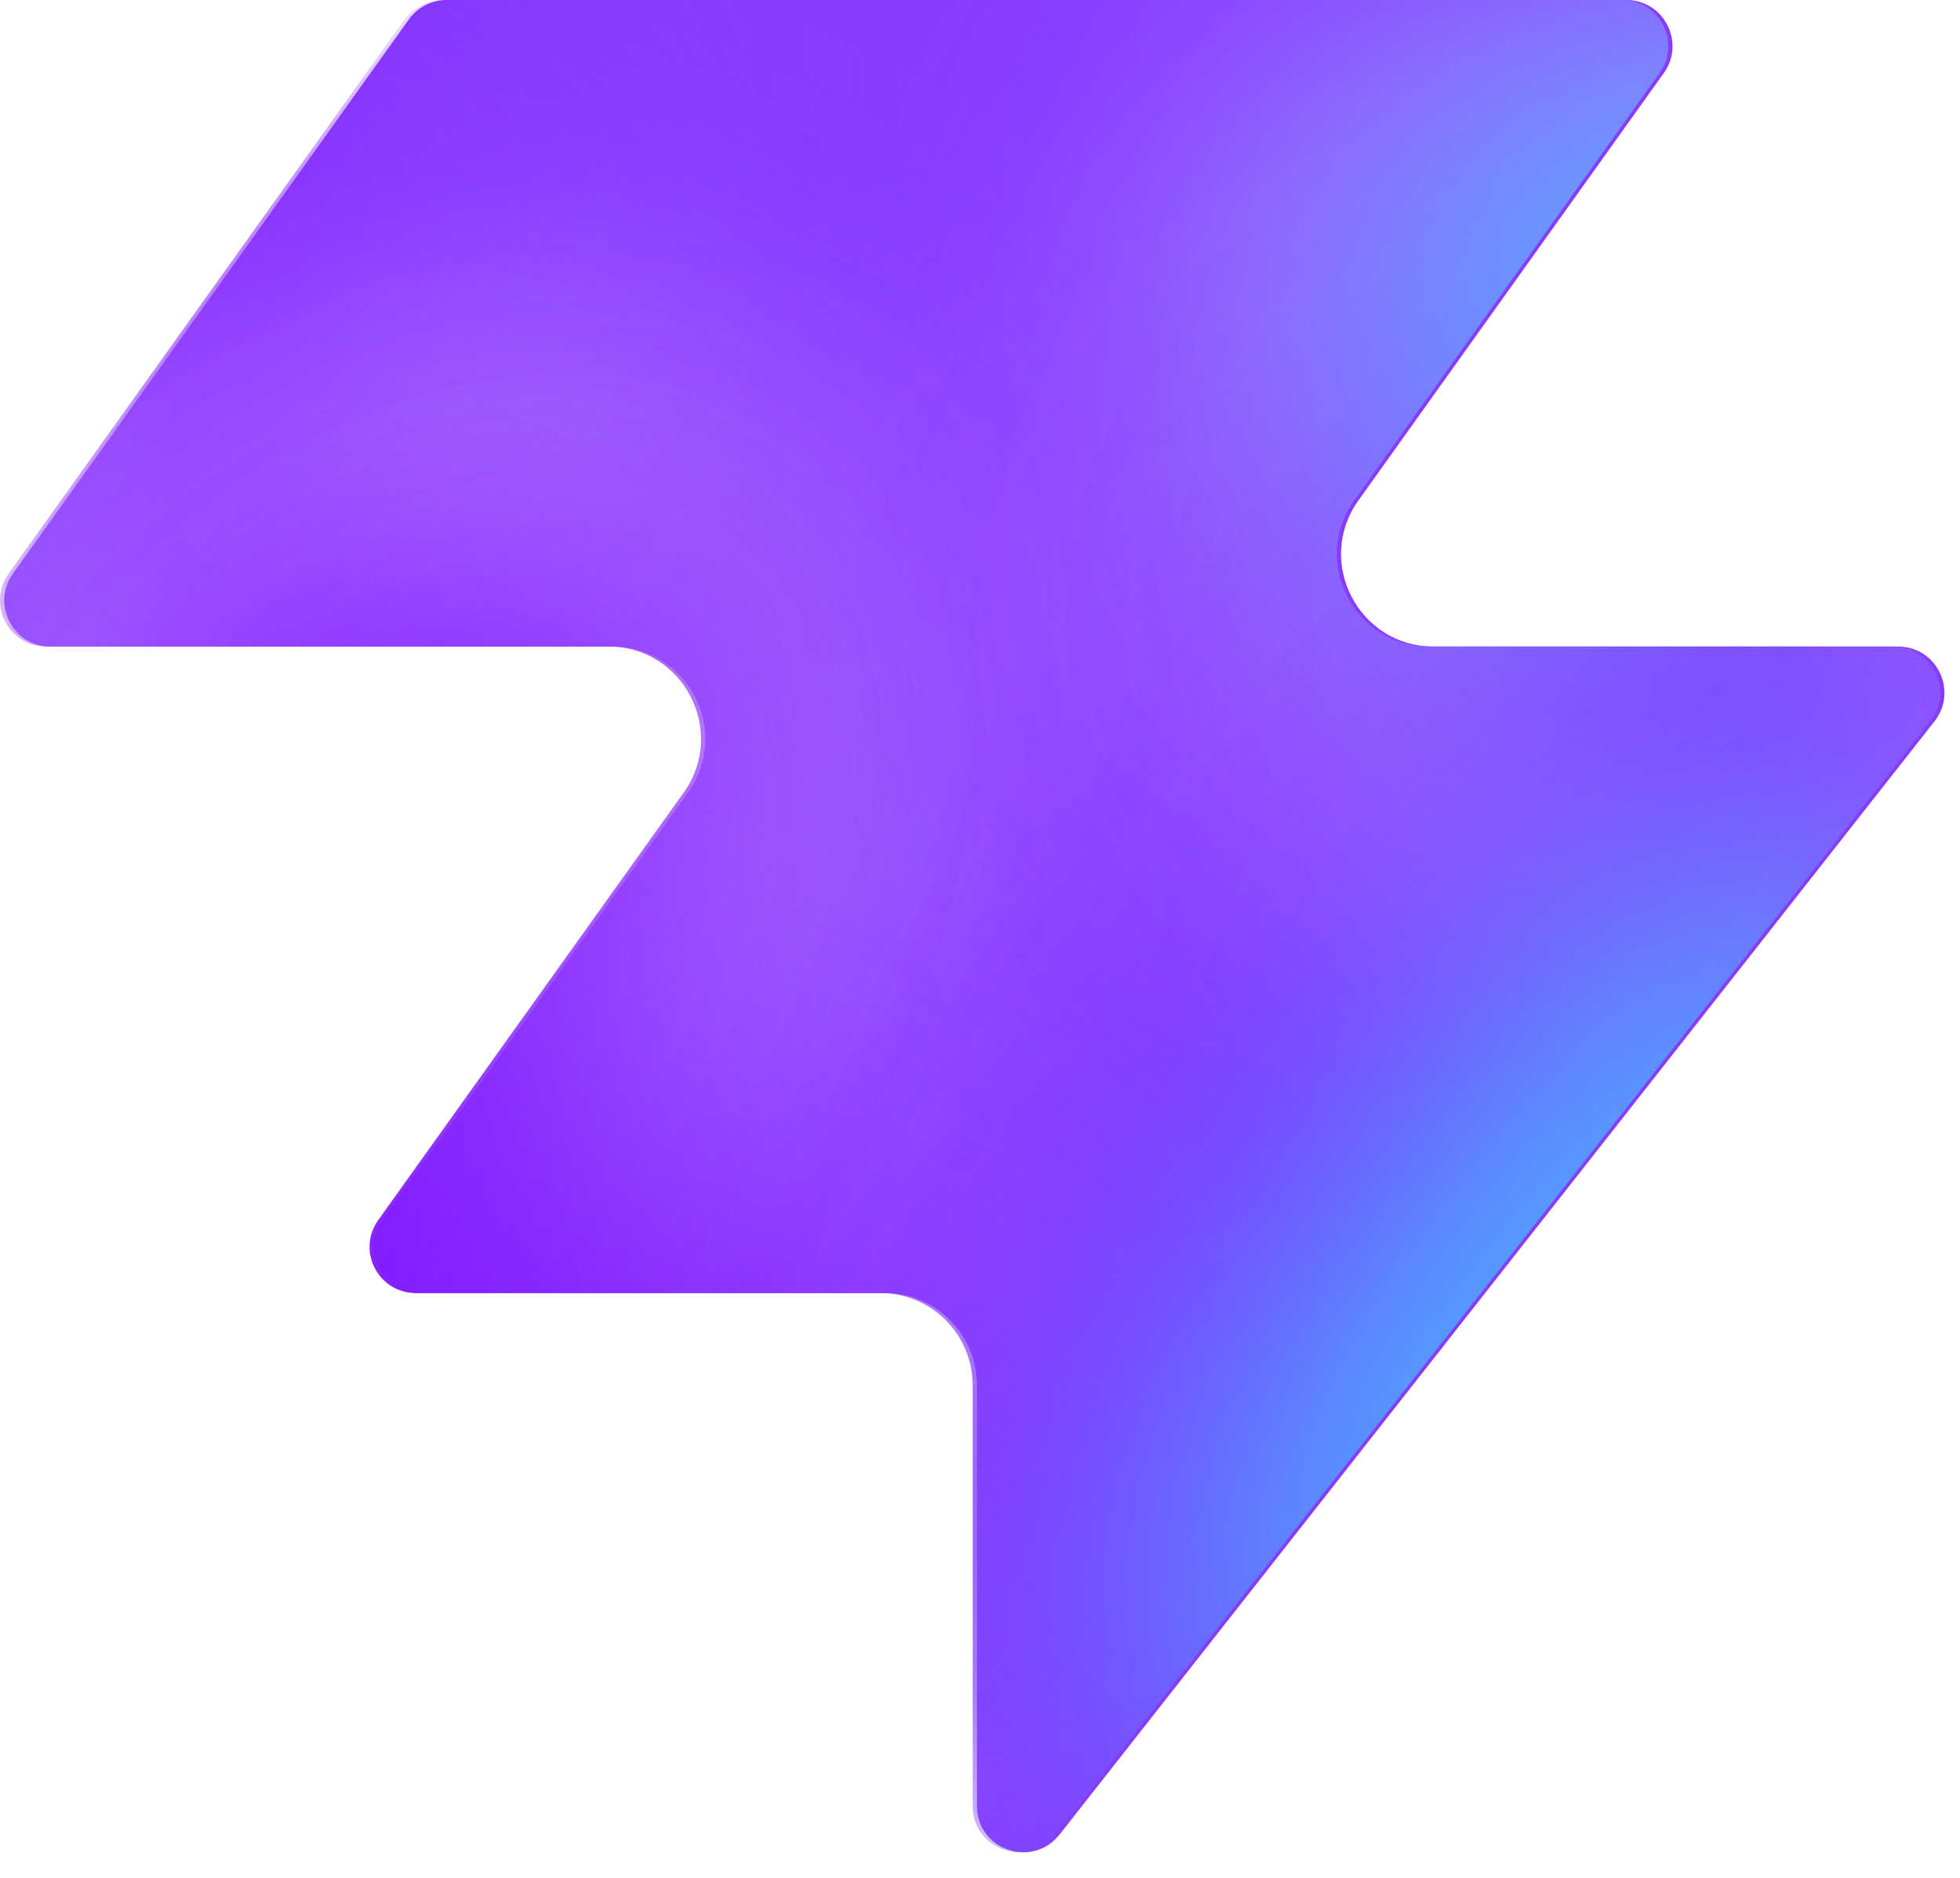
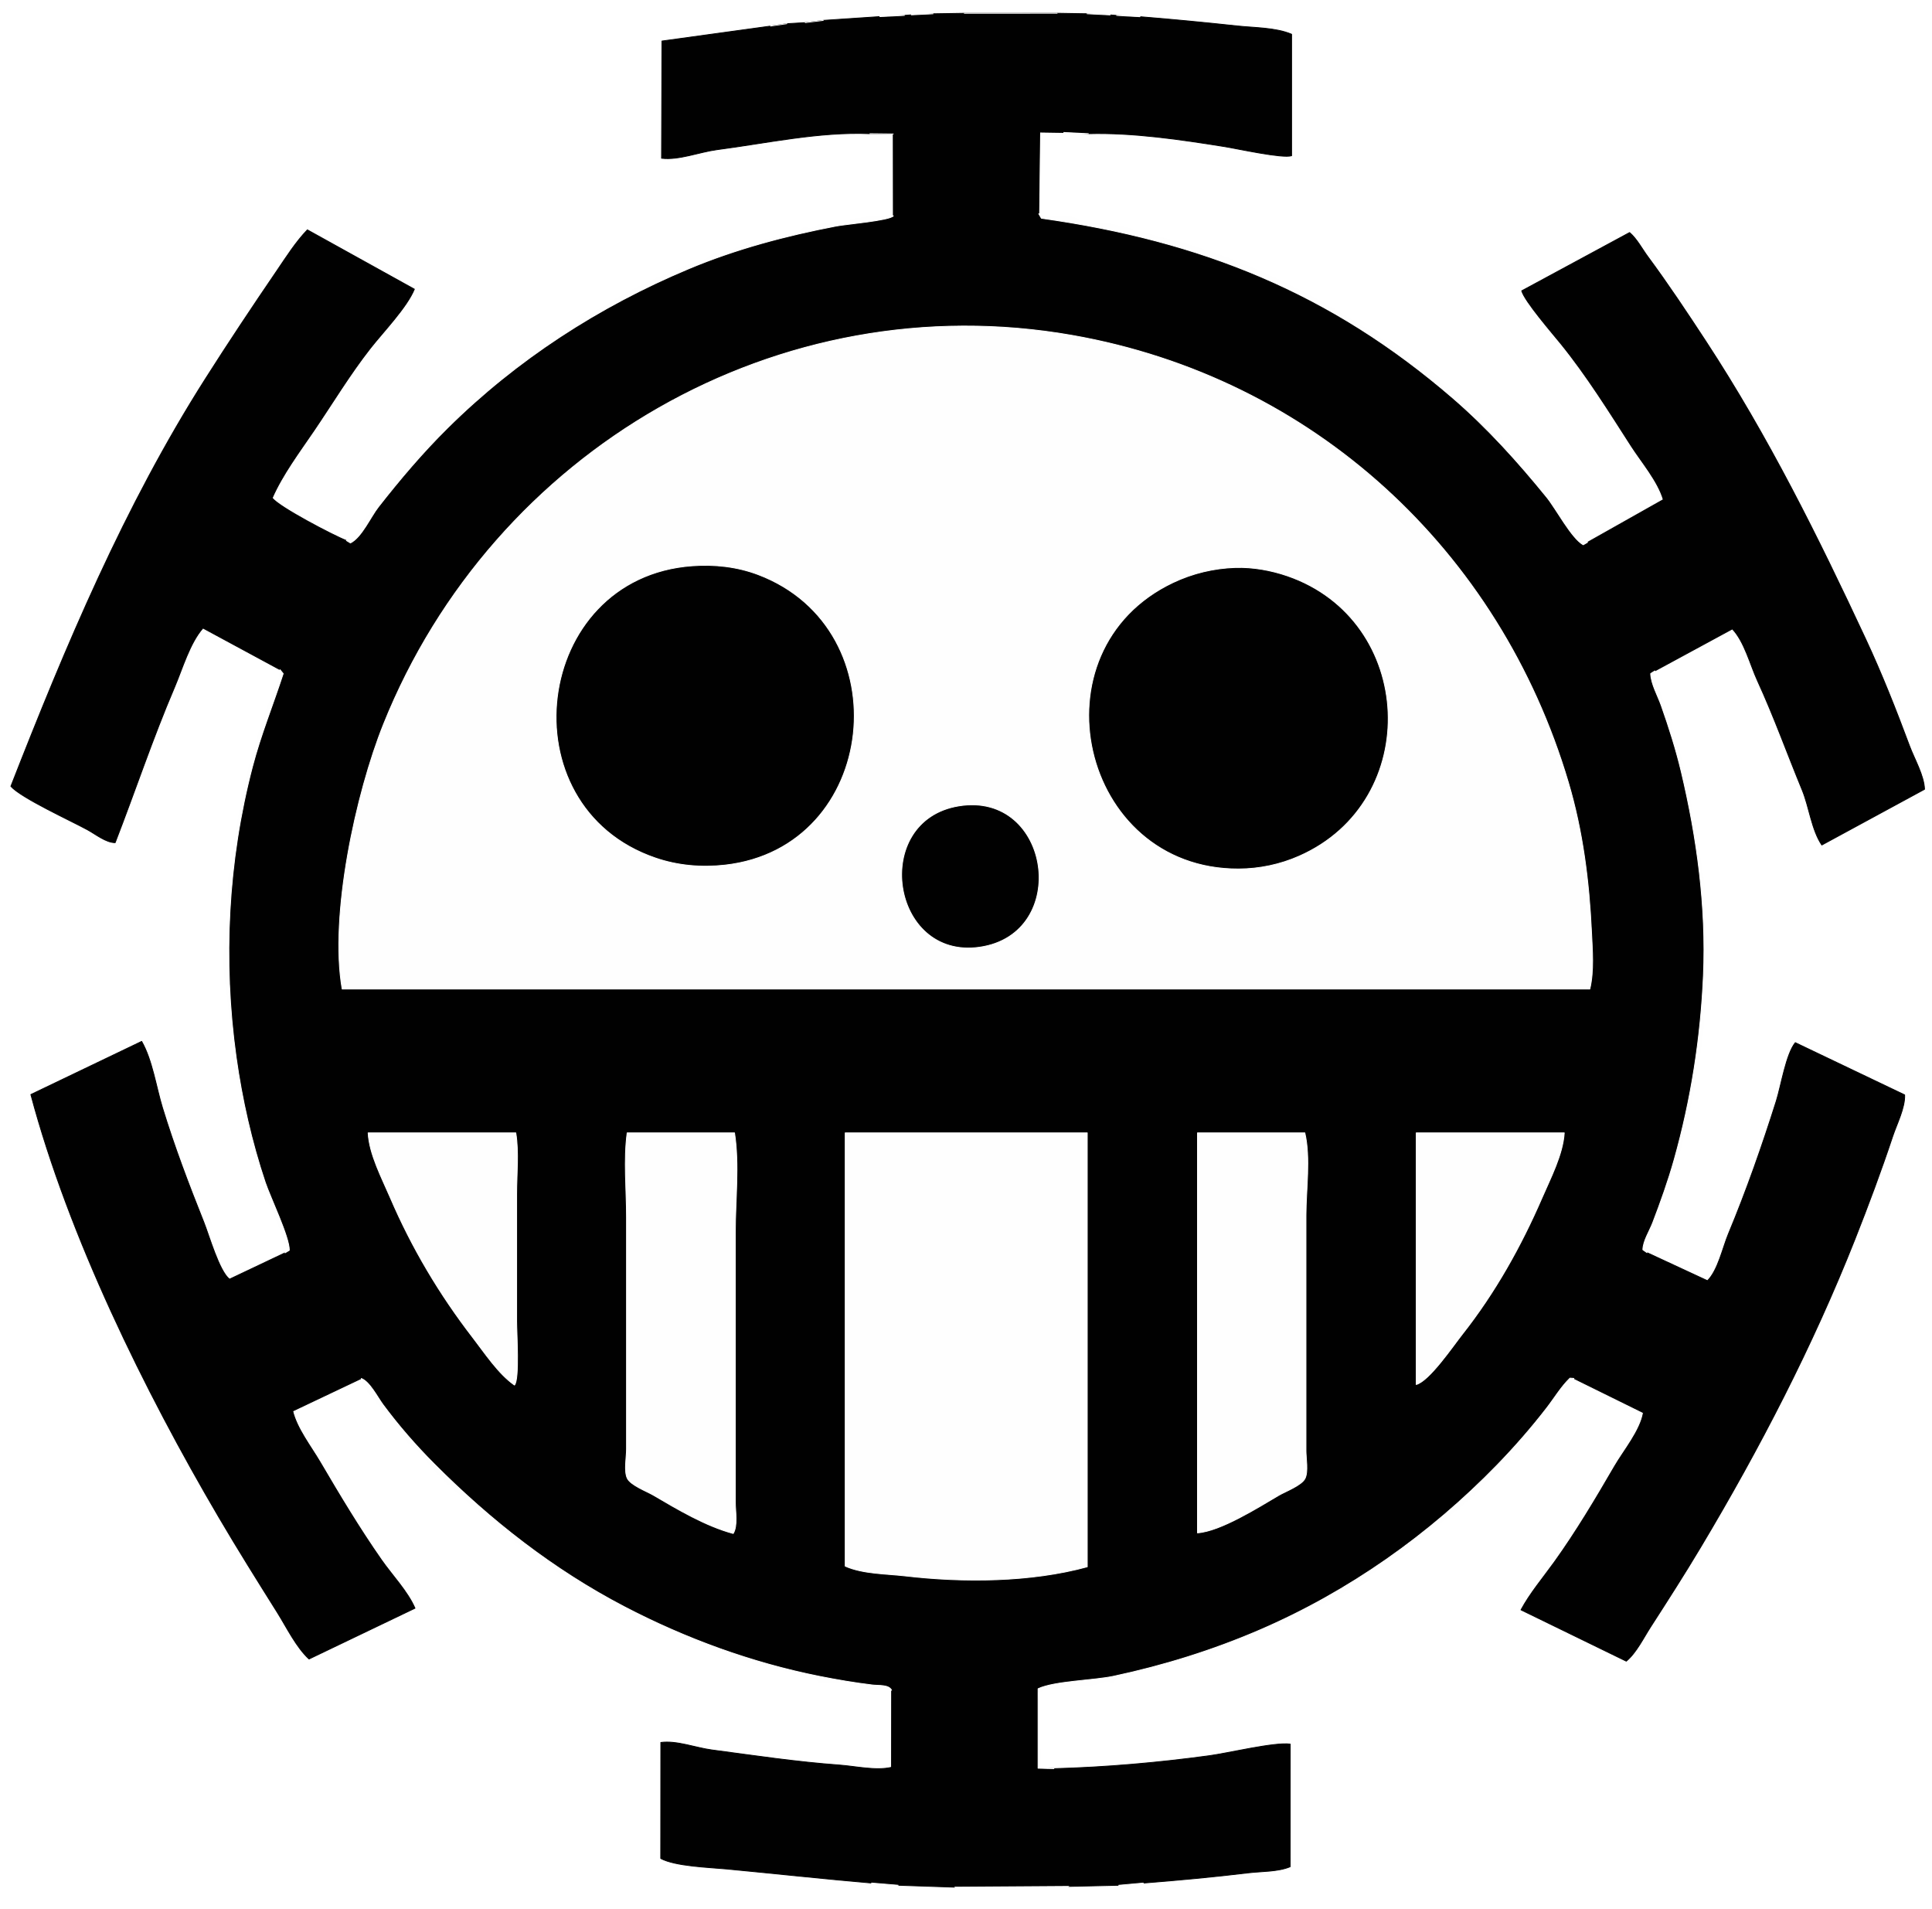
- <svg xmlns="http://www.w3.org/2000/svg" width="48" height="46" fill="none" viewBox="0 0 48 46">
-   <path fill="#863bff" d="M25.946 44.938c-.664.845-2.021.375-2.021-.698V33.937a2.26 2.26 0 0 0-2.262-2.262H10.287c-.92 0-1.456-1.04-.92-1.788l7.48-10.471c1.07-1.497 0-3.578-1.842-3.578H1.237c-.92 0-1.456-1.04-.92-1.788L10.013.474c.214-.297.556-.474.92-.474h28.894c.92 0 1.456 1.04.92 1.788l-7.48 10.471c-1.07 1.498 0 3.579 1.842 3.579h11.377c.943 0 1.473 1.088.89 1.83L25.947 44.94z" style="fill:#863bff;fill:color(display-p3 .525 .23 1);fill-opacity:1" />
-   <mask id="a" width="48" height="46" x="0" y="0" maskUnits="userSpaceOnUse" style="mask-type:alpha">
-     <path fill="#000" d="M25.842 44.938c-.664.844-2.021.375-2.021-.698V33.937a2.26 2.26 0 0 0-2.262-2.262H10.183c-.92 0-1.456-1.04-.92-1.788l7.48-10.471c1.07-1.498 0-3.579-1.842-3.579H1.133c-.92 0-1.456-1.04-.92-1.787L9.91.473c.214-.297.556-.474.92-.474h28.894c.92 0 1.456 1.04.92 1.788l-7.48 10.471c-1.07 1.498 0 3.578 1.842 3.578h11.377c.943 0 1.473 1.088.89 1.832L25.843 44.94z" style="fill:#000;fill-opacity:1" />
-   </mask>
-   <g mask="url(#a)">
-     <g filter="url(#b)">
-       <ellipse cx="5.508" cy="14.704" fill="#ede6ff" rx="5.508" ry="14.704" style="fill:#ede6ff;fill:color(display-p3 .927 .903 1);fill-opacity:1" transform="matrix(.00324 1 1 -.00324 -4.47 31.516)" />
-     </g>
-     <g filter="url(#c)">
-       <ellipse cx="10.399" cy="29.851" fill="#ede6ff" rx="10.399" ry="29.851" style="fill:#ede6ff;fill:color(display-p3 .927 .903 1);fill-opacity:1" transform="matrix(.00324 1 1 -.00324 -39.328 7.883)" />
-     </g>
-     <g filter="url(#d)">
-       <ellipse cx="5.508" cy="30.487" fill="#7e14ff" rx="5.508" ry="30.487" style="fill:#7e14ff;fill:color(display-p3 .492 .077 1);fill-opacity:1" transform="rotate(89.814 -25.913 -14.639)scale(1 -1)" />
-     </g>
-     <g filter="url(#e)">
-       <ellipse cx="5.508" cy="30.599" fill="#7e14ff" rx="5.508" ry="30.599" style="fill:#7e14ff;fill:color(display-p3 .492 .077 1);fill-opacity:1" transform="rotate(89.814 -32.644 -3.334)scale(1 -1)" />
-     </g>
-     <g filter="url(#f)">
-       <ellipse cx="5.508" cy="30.599" fill="#7e14ff" rx="5.508" ry="30.599" style="fill:#7e14ff;fill:color(display-p3 .492 .077 1);fill-opacity:1" transform="matrix(.00324 1 1 -.00324 -34.34 30.47)" />
-     </g>
-     <g filter="url(#g)">
-       <ellipse cx="14.072" cy="22.078" fill="#ede6ff" rx="14.072" ry="22.078" style="fill:#ede6ff;fill:color(display-p3 .927 .903 1);fill-opacity:1" transform="rotate(93.35 24.506 48.493)scale(-1 1)" />
-     </g>
-     <g filter="url(#h)">
-       <ellipse cx="3.47" cy="21.501" fill="#7e14ff" rx="3.47" ry="21.501" style="fill:#7e14ff;fill:color(display-p3 .492 .077 1);fill-opacity:1" transform="rotate(89.009 28.708 47.59)scale(-1 1)" />
-     </g>
-     <g filter="url(#i)">
-       <ellipse cx="3.47" cy="21.501" fill="#7e14ff" rx="3.47" ry="21.501" style="fill:#7e14ff;fill:color(display-p3 .492 .077 1);fill-opacity:1" transform="rotate(89.009 28.708 47.59)scale(-1 1)" />
-     </g>
-     <g filter="url(#j)">
-       <ellipse cx=".387" cy="8.972" fill="#7e14ff" rx="4.407" ry="29.108" style="fill:#7e14ff;fill:color(display-p3 .492 .077 1);fill-opacity:1" transform="rotate(39.51 .387 8.972)" />
-     </g>
-     <g filter="url(#k)">
-       <ellipse cx="47.523" cy="-6.092" fill="#7e14ff" rx="4.407" ry="29.108" style="fill:#7e14ff;fill:color(display-p3 .492 .077 1);fill-opacity:1" transform="rotate(37.892 47.523 -6.092)" />
-     </g>
-     <g filter="url(#l)">
-       <ellipse cx="41.412" cy="6.333" fill="#47bfff" rx="5.971" ry="9.665" style="fill:#47bfff;fill:color(display-p3 .28 .748 1);fill-opacity:1" transform="rotate(37.892 41.412 6.333)" />
-     </g>
-     <g filter="url(#m)">
-       <ellipse cx="-1.879" cy="38.332" fill="#7e14ff" rx="4.407" ry="29.108" style="fill:#7e14ff;fill:color(display-p3 .492 .077 1);fill-opacity:1" transform="rotate(37.892 -1.88 38.332)" />
-     </g>
-     <g filter="url(#n)">
-       <ellipse cx="-1.879" cy="38.332" fill="#7e14ff" rx="4.407" ry="29.108" style="fill:#7e14ff;fill:color(display-p3 .492 .077 1);fill-opacity:1" transform="rotate(37.892 -1.88 38.332)" />
-     </g>
-     <g filter="url(#o)">
-       <ellipse cx="35.651" cy="29.907" fill="#7e14ff" rx="4.407" ry="29.108" style="fill:#7e14ff;fill:color(display-p3 .492 .077 1);fill-opacity:1" transform="rotate(37.892 35.651 29.907)" />
-     </g>
-     <g filter="url(#p)">
-       <ellipse cx="38.418" cy="32.4" fill="#47bfff" rx="5.971" ry="15.297" style="fill:#47bfff;fill:color(display-p3 .28 .748 1);fill-opacity:1" transform="rotate(37.892 38.418 32.4)" />
-     </g>
-   </g>
-   <defs>
-     <filter id="b" width="60.045" height="41.654" x="-19.77" y="16.149" color-interpolation-filters="sRGB" filterUnits="userSpaceOnUse">
-       <feFlood flood-opacity="0" result="BackgroundImageFix" />
-       <feBlend in="SourceGraphic" in2="BackgroundImageFix" result="shape" />
-       <feGaussianBlur result="effect1_foregroundBlur_2002_17158" stdDeviation="7.659" />
-     </filter>
-     <filter id="c" width="90.34" height="51.437" x="-54.613" y="-7.533" color-interpolation-filters="sRGB" filterUnits="userSpaceOnUse">
-       <feFlood flood-opacity="0" result="BackgroundImageFix" />
-       <feBlend in="SourceGraphic" in2="BackgroundImageFix" result="shape" />
-       <feGaussianBlur result="effect1_foregroundBlur_2002_17158" stdDeviation="7.659" />
-     </filter>
-     <filter id="d" width="79.355" height="29.4" x="-49.64" y="2.03" color-interpolation-filters="sRGB" filterUnits="userSpaceOnUse">
-       <feFlood flood-opacity="0" result="BackgroundImageFix" />
-       <feBlend in="SourceGraphic" in2="BackgroundImageFix" result="shape" />
-       <feGaussianBlur result="effect1_foregroundBlur_2002_17158" stdDeviation="4.596" />
-     </filter>
-     <filter id="e" width="79.579" height="29.4" x="-45.045" y="20.029" color-interpolation-filters="sRGB" filterUnits="userSpaceOnUse">
-       <feFlood flood-opacity="0" result="BackgroundImageFix" />
-       <feBlend in="SourceGraphic" in2="BackgroundImageFix" result="shape" />
-       <feGaussianBlur result="effect1_foregroundBlur_2002_17158" stdDeviation="4.596" />
-     </filter>
-     <filter id="f" width="79.579" height="29.4" x="-43.513" y="21.178" color-interpolation-filters="sRGB" filterUnits="userSpaceOnUse">
-       <feFlood flood-opacity="0" result="BackgroundImageFix" />
-       <feBlend in="SourceGraphic" in2="BackgroundImageFix" result="shape" />
-       <feGaussianBlur result="effect1_foregroundBlur_2002_17158" stdDeviation="4.596" />
-     </filter>
-     <filter id="g" width="74.749" height="58.852" x="15.756" y="-17.901" color-interpolation-filters="sRGB" filterUnits="userSpaceOnUse">
-       <feFlood flood-opacity="0" result="BackgroundImageFix" />
-       <feBlend in="SourceGraphic" in2="BackgroundImageFix" result="shape" />
-       <feGaussianBlur result="effect1_foregroundBlur_2002_17158" stdDeviation="7.659" />
-     </filter>
-     <filter id="h" width="61.377" height="25.362" x="23.548" y="2.284" color-interpolation-filters="sRGB" filterUnits="userSpaceOnUse">
-       <feFlood flood-opacity="0" result="BackgroundImageFix" />
-       <feBlend in="SourceGraphic" in2="BackgroundImageFix" result="shape" />
-       <feGaussianBlur result="effect1_foregroundBlur_2002_17158" stdDeviation="4.596" />
-     </filter>
-     <filter id="i" width="61.377" height="25.362" x="23.548" y="2.284" color-interpolation-filters="sRGB" filterUnits="userSpaceOnUse">
-       <feFlood flood-opacity="0" result="BackgroundImageFix" />
-       <feBlend in="SourceGraphic" in2="BackgroundImageFix" result="shape" />
-       <feGaussianBlur result="effect1_foregroundBlur_2002_17158" stdDeviation="4.596" />
-     </filter>
-     <filter id="j" width="56.045" height="63.649" x="-27.636" y="-22.853" color-interpolation-filters="sRGB" filterUnits="userSpaceOnUse">
-       <feFlood flood-opacity="0" result="BackgroundImageFix" />
-       <feBlend in="SourceGraphic" in2="BackgroundImageFix" result="shape" />
-       <feGaussianBlur result="effect1_foregroundBlur_2002_17158" stdDeviation="4.596" />
-     </filter>
-     <filter id="k" width="54.814" height="64.646" x="20.116" y="-38.415" color-interpolation-filters="sRGB" filterUnits="userSpaceOnUse">
-       <feFlood flood-opacity="0" result="BackgroundImageFix" />
-       <feBlend in="SourceGraphic" in2="BackgroundImageFix" result="shape" />
-       <feGaussianBlur result="effect1_foregroundBlur_2002_17158" stdDeviation="4.596" />
-     </filter>
-     <filter id="l" width="33.541" height="35.313" x="24.641" y="-11.323" color-interpolation-filters="sRGB" filterUnits="userSpaceOnUse">
-       <feFlood flood-opacity="0" result="BackgroundImageFix" />
-       <feBlend in="SourceGraphic" in2="BackgroundImageFix" result="shape" />
-       <feGaussianBlur result="effect1_foregroundBlur_2002_17158" stdDeviation="4.596" />
-     </filter>
-     <filter id="m" width="54.814" height="64.646" x="-29.286" y="6.009" color-interpolation-filters="sRGB" filterUnits="userSpaceOnUse">
-       <feFlood flood-opacity="0" result="BackgroundImageFix" />
-       <feBlend in="SourceGraphic" in2="BackgroundImageFix" result="shape" />
-       <feGaussianBlur result="effect1_foregroundBlur_2002_17158" stdDeviation="4.596" />
-     </filter>
-     <filter id="n" width="54.814" height="64.646" x="-29.286" y="6.009" color-interpolation-filters="sRGB" filterUnits="userSpaceOnUse">
-       <feFlood flood-opacity="0" result="BackgroundImageFix" />
-       <feBlend in="SourceGraphic" in2="BackgroundImageFix" result="shape" />
-       <feGaussianBlur result="effect1_foregroundBlur_2002_17158" stdDeviation="4.596" />
-     </filter>
-     <filter id="o" width="54.814" height="64.646" x="8.244" y="-2.416" color-interpolation-filters="sRGB" filterUnits="userSpaceOnUse">
-       <feFlood flood-opacity="0" result="BackgroundImageFix" />
-       <feBlend in="SourceGraphic" in2="BackgroundImageFix" result="shape" />
-       <feGaussianBlur result="effect1_foregroundBlur_2002_17158" stdDeviation="4.596" />
-     </filter>
-     <filter id="p" width="39.409" height="43.623" x="18.713" y="10.588" color-interpolation-filters="sRGB" filterUnits="userSpaceOnUse">
-       <feFlood flood-opacity="0" result="BackgroundImageFix" />
-       <feBlend in="SourceGraphic" in2="BackgroundImageFix" result="shape" />
-       <feGaussianBlur result="effect1_foregroundBlur_2002_17158" stdDeviation="4.596" />
-     </filter>
-   </defs>
+ <svg xmlns="http://www.w3.org/2000/svg" viewBox="0 0 583 576" width="583" height="576">
+   <path d="M281.56 4.16C284.71 4.11 287.85 4.06 291 4.01C300.33 4.01 309.67 4.01 319 4C322.01 4.05 325.01 4.1 328.02 4.15C330.34 4.27 332.67 4.39 335 4.5C335.65 4.55 336.3 4.61 336.95 4.66C339.3 4.79 341.65 4.91 344 5.04C353.78 5.83 363.53 6.77 373.28 7.82C378.48 8.39 384.91 8.28 389.75 10.33C389.75 22.55 389.75 34.77 389.75 46.99C386.99 47.88 373.3 44.84 369.55 44.24C356.36 42.13 341.81 39.97 328.44 40.34C325.96 40.22 323.48 40.09 321 39.97C318.58 39.93 316.17 39.9 313.75 39.86C313.65 48.07 313.56 56.29 313.46 64.5C313.72 64.95 313.99 65.4 314.25 65.85C362.4 72.64 401.53 88.23 438.54 120.22C448.91 129.19 458.1 139.4 466.73 150.02C469.63 153.6 474.16 162.33 477.75 164.38C478.18 164.14 478.61 163.89 479.05 163.64C486.67 159.34 494.29 155.05 501.92 150.75C500.28 145.16 495.37 139.46 492.22 134.56C485.52 124.14 478.82 113.37 471.01 103.73C468.49 100.62 460.04 90.87 459.19 87.75C470.04 81.89 480.9 76.03 491.75 70.16C493.98 72.08 495.53 75.1 497.28 77.46C503.41 85.75 509.11 94.34 514.77 102.98C533.51 131.6 548.53 161.84 562.96 192.77C567.86 203.27 572.17 214.19 576.22 225.06C577.69 229.01 580.61 233.97 580.75 238.15C570.42 243.76 560.08 249.36 549.75 254.97C546.67 250.43 545.94 243.51 543.83 238.38C539.31 227.42 535.3 216.22 530.34 205.41C528.12 200.59 526.41 193.63 522.75 189.77C514.96 194 507.16 198.22 499.37 202.44C498.94 202.71 498.52 202.98 498.1 203.25C498.24 206.43 500.24 209.86 501.31 212.9C503.61 219.42 505.74 226.11 507.34 232.84C512.1 252.86 514.92 273.63 514.03 294.25C513.21 313.17 510.32 331.68 505.2 349.9C503.38 356.36 501.11 362.69 498.72 368.95C497.76 371.45 495.81 374.44 495.75 377.08C496.17 377.38 496.58 377.67 497 377.96C503.08 380.78 509.17 383.61 515.25 386.43C518.43 383.23 519.82 376.47 521.56 372.3C527.02 359.18 531.73 345.76 536 332.24C537.43 327.7 538.96 317.99 541.75 314.6C552.75 319.86 563.75 325.11 574.75 330.36C574.92 334.24 572.39 339.13 571.15 342.85C567.66 353.34 563.79 363.69 559.73 373.96C546.96 406.2 530.96 437.11 513.16 466.89C508.31 475.01 503.22 482.94 498.11 490.87C495.95 494.21 493.8 498.68 490.75 501.23C480.16 496.07 469.56 490.91 458.97 485.75C461.68 480.71 465.69 475.97 469.04 471.31C475.66 462.1 481.52 452.22 487.21 442.43C489.97 437.68 495 431.67 495.91 426.25C488.91 422.8 481.92 419.35 474.93 415.91C474.54 415.88 474.14 415.86 473.75 415.83C471.06 418.43 468.98 421.95 466.67 424.92C462.05 430.89 457.04 436.62 451.78 442.04C431.4 463.02 407 480.26 380.12 491.84C365.94 497.95 351.18 502.55 336.07 505.77C329.96 507.07 318.23 507.22 313.25 509.54C313.25 517.53 313.25 525.52 313.25 533.52C314.84 533.56 316.43 533.61 318.02 533.66C333.67 533.24 349.48 531.85 364.99 529.74C370.5 528.99 384.8 525.57 389.33 526.25C389.33 538.58 389.32 550.92 389.32 563.25C385.69 564.79 380.67 564.62 376.75 565.09C366.18 566.37 355.62 567.34 345 568.18C342.53 568.4 340.05 568.62 337.58 568.85C332.55 568.96 327.53 569.08 322.5 569.19C311.05 569.27 299.59 569.34 288.14 569.42C282.44 569.23 276.74 569.03 271.03 568.84C268.36 568.62 265.68 568.39 263 568.17C248.39 566.91 233.83 565.31 219.25 563.93C214.04 563.44 203.78 563.13 199.38 560.75C199.39 549.08 199.4 537.42 199.41 525.75C204.19 525.1 209.93 527.36 214.75 528C227.57 529.7 240.33 531.62 253.25 532.56C258.08 532.91 264.34 534.36 269.02 533.25C269.03 525.5 269.04 517.75 269.05 510C268.23 508.26 265.09 508.64 263.25 508.41C257.93 507.77 252.6 506.86 247.35 505.82C226.84 501.73 206.92 494.46 188.42 484.81C166.95 473.61 148.09 458.81 131.04 441.71C125.5 436.16 120.17 430.04 115.51 423.73C113.87 421.5 111.54 416.85 109.02 415.93C102.12 419.2 95.22 422.48 88.33 425.75C89.59 431.03 93.85 436.46 96.6 441.15C102.47 451.15 108.45 461.14 115.1 470.65C118.31 475.25 123.03 480.17 125.23 485.25C114.57 490.36 103.91 495.47 93.25 500.58C89.4 497.05 86.48 491.01 83.7 486.57C77.7 477.01 71.72 467.48 66.01 457.75C43.58 419.56 20.76 373.13 9.31 330.25C20.46 324.91 31.6 319.56 42.75 314.22C45.99 319.9 47.12 327.95 49.03 334.23C52.6 345.93 56.97 357.42 61.51 368.78C63.13 372.84 66.13 383.49 69.25 385.97C74.84 383.32 80.42 380.67 86.01 378.02C86.44 377.76 86.87 377.51 87.3 377.25C87.38 373.31 81.59 361.36 80.03 356.73C75.93 344.5 73.05 331.73 71.26 318.97C67.19 289.82 68.72 259.85 76.17 231.36C78.68 221.75 82.4 212.65 85.46 203.25C85.14 202.86 84.82 202.46 84.5 202.07C76.75 197.88 69 193.69 61.25 189.51C57.25 194.07 55.04 201.83 52.66 207.4C46.06 222.84 40.81 238.63 34.75 254.26C31.96 254.25 28.86 251.71 26.38 250.36C21.36 247.62 6.38 240.77 3.28 237.25C19.86 194.86 37.55 152.71 62.01 114.26C68.99 103.27 76.17 92.5 83.5 81.75C86.35 77.57 89.24 72.99 92.75 69.35C103.51 75.32 114.28 81.28 125.04 87.25C122.79 92.76 115.63 100.17 111.79 105.05C105.57 112.98 100.35 121.67 94.71 129.97C90.37 136.35 85.25 143.17 82.15 150.25C83.99 152.89 100.81 161.69 104.54 163.1C104.94 163.34 105.35 163.58 105.75 163.83C109.16 162.1 111.81 155.98 114.2 152.93C120.7 144.63 127.47 136.64 134.96 129.22C155.88 108.49 180.72 92.44 207.82 81.09C222.13 75.09 237.15 71.12 252.36 68.2C255.17 67.65 268.51 66.53 269.57 65.13C269.56 56.9 269.55 48.66 269.54 40.42C267.19 40.39 264.85 40.37 262.5 40.34C247.31 39.69 231.31 43.21 216.3 45.17C211.09 45.86 204.83 48.39 199.63 47.75C199.67 35.96 199.71 24.17 199.75 12.38C210.67 10.87 221.58 9.37 232.5 7.87C234.14 7.63 235.79 7.39 237.43 7.15C239.29 7.04 241.14 6.94 243 6.83C244.81 6.6 246.62 6.37 248.43 6.15C254.12 5.77 259.81 5.39 265.5 5.01C267.97 4.89 270.45 4.77 272.92 4.65C273.62 4.6 274.31 4.54 275 4.48C277.19 4.38 279.37 4.27 281.56 4.16ZM479.75 298.41C481.05 292.94 480.51 286.72 480.25 281.13C479.53 265.82 477.62 250.73 473.25 236.02C452.47 166.05 396.09 113.97 323.63 101.21C234.91 85.59 148.89 135.97 115.74 218.51C107.35 239.4 99.39 276.29 103.25 298.41C228.75 298.41 354.25 298.41 479.75 298.41ZM208.84 170.72C215.63 170.22 222.45 170.96 228.84 173.39C272.16 189.86 265.3 255.82 218.75 261.03C211.69 261.82 204.55 261.21 197.81 258.9C152.26 243.33 160.65 174.24 208.84 170.72ZM372.8 171.23C378.05 171.07 383.53 172.05 388.48 173.75C427.22 187.11 429.59 241.74 392.07 258.31C386.32 260.86 380.05 262.18 373.75 262.2C325.91 262.36 310.85 196.2 354.02 175.75C359.89 172.97 366.29 171.44 372.8 171.23ZM289.3 243.17C317.26 238.59 323.26 281.79 295.65 285.8C268.68 289.71 262.58 247.55 289.3 243.17ZM155.65 341.83C140.79 341.83 125.94 341.83 111.09 341.83C111.42 348.28 115.26 355.51 117.79 361.41C124.28 376.52 132.61 390.54 142.67 403.58C146.29 408.27 150.37 414.51 155.25 417.92C156.81 416.17 155.9 402.08 155.9 398.75C155.9 385.92 155.9 373.08 155.9 360.25C155.9 354.26 156.62 347.73 155.65 341.83ZM189.25 341.83C188.14 350.04 189.06 358.96 189.06 367.25C189.06 383.75 189.06 400.25 189.06 416.75C189.06 423.58 189.06 430.42 189.06 437.25C189.06 439.67 188.26 443.8 189.27 446.01C190.25 448.12 195.18 449.98 197.13 451.12C204.53 455.46 212.94 460.47 221.25 462.7C222.69 460.39 221.89 456.02 221.89 453.25C221.89 445.75 221.89 438.25 221.89 430.75C221.89 411.08 221.89 391.42 221.89 371.75C221.89 362.07 223.15 351.38 221.65 341.83C210.85 341.83 200.05 341.83 189.25 341.83ZM255.05 341.82C255.05 385.4 255.05 428.97 255.05 472.55C260.4 474.93 267.48 474.84 273.25 475.51C290.7 477.54 311.04 477.42 328.09 472.75C328.09 429.11 328.09 385.46 328.09 341.82C303.74 341.82 279.4 341.82 255.05 341.82ZM393.75 341.83C382.95 341.83 372.15 341.83 361.35 341.83C361.35 382.06 361.35 422.28 361.35 462.51C368.31 462.03 379.71 454.81 385.91 451.17C387.87 450.03 392.8 448.17 393.81 446.09C394.83 443.97 394.09 440.08 394.09 437.75C394.09 431.25 394.09 424.75 394.09 418.25C394.09 401.08 394.09 383.92 394.09 366.75C394.09 358.92 395.53 349.43 393.75 341.83ZM472.03 341.83C457.14 341.83 442.25 341.83 427.36 341.83C427.36 367.14 427.36 392.45 427.36 417.75C431.35 416.65 438.48 406.11 441.29 402.55C451.14 390.06 458.98 376.04 465.28 361.51C467.85 355.56 471.64 348.33 472.03 341.83Z" fill="#010101" fill-rule="evenodd" stroke="#010101" stroke-width="0.25" stroke-linejoin="round" />
+   <path d="M319 4C309.67 4.01 300.33 4.01 291 4.01C300.33 4.01 309.67 4.01 319 4ZM281.56 4.16C279.37 4.27 277.19 4.38 275 4.48C275.08 4.32 275.17 4.16 275.25 4C277.35 4.05 279.46 4.11 281.56 4.16ZM328.02 4.15C330.26 4.1 332.51 4.05 334.75 4C334.83 4.17 334.92 4.33 335 4.5C332.67 4.39 330.34 4.27 328.02 4.15ZM272.92 4.65C270.45 4.77 267.97 4.89 265.5 5.01C265.58 4.84 265.67 4.67 265.75 4.5C268.14 4.55 270.53 4.6 272.92 4.65ZM336.95 4.66C339.21 4.61 341.48 4.55 343.75 4.5C343.83 4.68 343.92 4.86 344 5.04C341.65 4.91 339.3 4.79 336.95 4.66ZM248.43 6.15C246.62 6.37 244.81 6.6 243 6.83C244.81 6.6 246.62 6.37 248.43 6.15ZM237.43 7.15C235.79 7.39 234.14 7.63 232.5 7.87C234.14 7.63 235.79 7.39 237.43 7.15ZM269.54 40.42C267.19 40.39 264.85 40.37 262.5 40.34C264.85 40.37 267.19 40.39 269.54 40.42ZM321 39.97C323.48 40.09 325.96 40.22 328.44 40.34C326.04 40.4 323.65 40.45 321.25 40.5C321.17 40.32 321.08 40.15 321 39.97ZM313.46 64.5C316.81 66.04 319.65 65.12 322.75 65.39C324.32 65.53 326.11 66.72 327.77 66.98C330.31 67.38 333.32 67.18 335.66 67.69C340.96 68.83 346.65 70.73 352.16 72.09C378.14 78.51 403.8 92.44 425.48 108.27C438.76 117.96 456.01 133.7 465.73 147.02C468.09 150.24 475.9 163.03 479.05 163.64C478.61 163.89 478.18 164.14 477.75 164.38C474.16 162.33 469.63 153.6 466.73 150.02C458.1 139.4 448.91 129.19 438.54 120.22C401.53 88.23 362.4 72.64 314.25 65.85C313.99 65.4 313.72 64.95 313.46 64.5ZM269.57 65.13C268.51 66.53 255.17 67.65 252.36 68.2C237.15 71.12 222.13 75.09 207.82 81.09C180.72 92.44 155.88 108.49 134.96 129.22C127.47 136.64 120.7 144.63 114.2 152.93C111.81 155.98 109.16 162.1 105.75 163.83C105.35 163.58 104.94 163.34 104.54 163.1C107.43 162.6 108.78 158.41 110.5 156.25C116.46 148.75 122.07 140.68 128.75 134C140.49 122.26 152.62 111.84 166.02 102.27C172.28 97.79 179.26 94.33 185.75 90.26C190.9 87.03 200.85 82.63 206.34 80.43C209.32 79.24 213.04 78.88 215.25 76.37C217.05 77.06 226.15 73.81 227.25 72.35C229.51 73.24 237.74 70.6 240.66 69.91C241.45 69.72 242.06 68.74 242.77 68.61C243.42 68.49 243.99 68.93 244.66 68.91C245.83 68.87 246.77 67.76 247.77 67.61C252.94 66.84 264.65 64.64 269.57 65.13ZM479.75 298.41C354.25 298.41 228.75 298.41 103.25 298.41C99.39 276.29 107.35 239.4 115.74 218.51C148.89 135.97 234.91 85.59 323.63 101.21C396.09 113.97 452.47 166.05 473.25 236.02C477.62 250.73 479.53 265.82 480.25 281.13C480.51 286.72 481.05 292.94 479.75 298.41ZM208.84 170.72C160.65 174.24 152.26 243.33 197.81 258.9C204.55 261.21 211.69 261.82 218.75 261.03C265.3 255.82 272.16 189.86 228.84 173.39C222.45 170.96 215.63 170.22 208.84 170.72ZM372.8 171.23C366.29 171.44 359.89 172.97 354.02 175.75C310.85 196.2 325.91 262.36 373.75 262.2C380.05 262.18 386.32 260.86 392.07 258.31C429.59 241.74 427.22 187.11 388.48 173.75C383.53 172.05 378.05 171.07 372.8 171.23ZM84.5 202.07C84.82 202.46 85.14 202.86 85.46 203.25C82.4 212.65 78.68 221.75 76.17 231.36C68.72 259.85 67.19 289.82 71.26 318.97C73.05 331.73 75.93 344.5 80.03 356.73C81.59 361.36 87.38 373.31 87.3 377.25C86.87 377.51 86.44 377.76 86.01 378.02C87.33 375.17 81.14 363.78 80.09 360.16C76.88 349.03 74.1 338.25 71.91 326.84C71.4 324.19 70.36 321.34 70.11 318.67C69.42 311.34 69.21 303.56 68.02 296.23C66.97 289.87 67.99 282.33 68.98 276.23C69.59 272.5 68.41 268.5 69.02 264.77C70.34 256.66 71.45 248.56 73.09 240.34C74.82 231.73 77.31 223.19 80.09 214.84C81.42 210.86 84.44 206.3 84.5 202.07ZM499.37 202.44C498.55 205.12 500.56 207.79 501.41 210.34C503.5 216.62 505.89 222.98 507.41 229.34C510.23 241.16 512.11 252.79 513.98 264.77C514.68 269.21 514.09 273.76 514.5 278.25C514.97 283.4 515.8 289.5 514.98 294.73C513.95 301.31 514.52 308.15 513.48 314.73C511.33 328.5 508.85 342.33 504.41 355.66C502.67 360.86 500.86 366.03 498.91 371.16C498.14 373.16 495.97 375.92 497 377.96C496.58 377.67 496.17 377.38 495.75 377.08C495.81 374.44 497.76 371.45 498.72 368.95C501.11 362.69 503.38 356.36 505.2 349.9C510.32 331.68 513.21 313.17 514.03 294.25C514.92 273.63 512.1 252.86 507.34 232.84C505.74 226.11 503.61 219.42 501.31 212.9C500.24 209.86 498.24 206.43 498.1 203.25C498.52 202.98 498.94 202.71 499.37 202.44ZM289.3 243.17C262.58 247.55 268.68 289.71 295.65 285.8C323.26 281.79 317.26 238.59 289.3 243.17ZM155.65 341.83C156.62 347.73 155.9 354.26 155.9 360.25C155.9 373.08 155.9 385.92 155.9 398.75C155.9 402.08 156.81 416.17 155.25 417.92C150.37 414.51 146.29 408.27 142.67 403.58C132.61 390.54 124.28 376.52 117.79 361.41C115.26 355.51 111.42 348.28 111.09 341.83C125.94 341.83 140.79 341.83 155.65 341.83ZM189.25 341.83C200.05 341.83 210.85 341.83 221.65 341.83C223.15 351.38 221.89 362.07 221.89 371.75C221.89 391.42 221.89 411.08 221.89 430.75C221.89 438.25 221.89 445.75 221.89 453.25C221.89 456.02 222.69 460.39 221.25 462.7C212.94 460.47 204.53 455.46 197.13 451.12C195.18 449.98 190.25 448.12 189.27 446.01C188.26 443.8 189.06 439.67 189.06 437.25C189.06 430.42 189.06 423.58 189.06 416.75C189.06 400.25 189.06 383.75 189.06 367.25C189.06 358.96 188.14 350.04 189.25 341.83ZM255.05 341.82C279.4 341.82 303.74 341.82 328.09 341.82C328.09 385.46 328.09 429.11 328.09 472.75C311.04 477.42 290.7 477.54 273.25 475.51C267.48 474.84 260.4 474.93 255.05 472.55C255.05 428.97 255.05 385.4 255.05 341.82ZM393.75 341.83C395.53 349.43 394.09 358.92 394.09 366.75C394.09 383.92 394.09 401.08 394.09 418.25C394.09 424.75 394.09 431.25 394.09 437.75C394.09 440.08 394.83 443.97 393.81 446.09C392.8 448.17 387.87 450.03 385.91 451.17C379.71 454.81 368.31 462.03 361.35 462.51C361.35 422.28 361.35 382.06 361.35 341.83C372.15 341.83 382.95 341.83 393.75 341.83ZM472.03 341.83C471.64 348.33 467.85 355.56 465.28 361.51C458.98 376.04 451.14 390.06 441.29 402.55C438.48 406.11 431.35 416.65 427.36 417.75C427.36 392.45 427.36 367.14 427.36 341.83C442.25 341.83 457.14 341.83 472.03 341.83ZM474.93 415.91C471.26 419.1 468.89 423.9 465.91 427.66C462.65 431.76 458.8 435.6 455.5 439.75C445.62 452.18 429.61 463.52 416.98 472.73C406.27 480.55 393 487.86 380.5 492.75C376.47 494.33 367.29 496.71 364.75 499.65C362.88 498.91 360.04 499.94 358.75 501.65C357.36 501.1 343.97 504.16 341.84 505.09C341.12 505.41 341.1 506.02 340.75 506.65C338.58 505.71 337.25 505.93 335.75 507.65C333.07 506.85 332.12 507.98 329.73 508.39C327.94 508.7 325.81 508.06 323.84 508.59C323.1 508.8 322.54 509.54 321.75 509.61C318.94 509.87 316.08 508.66 313.5 510.75C313.67 518.25 313.83 525.75 314 533.25C315.34 533.39 316.68 533.52 318.02 533.66C316.43 533.61 314.84 533.56 313.25 533.52C313.25 525.52 313.25 517.53 313.25 509.54C318.23 507.22 329.96 507.07 336.07 505.77C351.18 502.55 365.94 497.95 380.12 491.84C407 480.26 431.4 463.02 451.78 442.04C457.04 436.62 462.05 430.89 466.67 424.92C468.98 421.95 471.06 418.43 473.75 415.83C474.14 415.86 474.54 415.88 474.93 415.91ZM109.02 415.93C111.54 416.85 113.87 421.5 115.51 423.73C120.17 430.04 125.5 436.16 131.04 441.71C148.09 458.81 166.95 473.61 188.42 484.81C206.92 494.46 226.84 501.73 247.35 505.82C252.6 506.86 257.93 507.77 263.25 508.41C265.09 508.64 268.23 508.26 269.05 510C266.16 509.31 263.48 509.66 260.75 509.57C259.95 509.54 259.39 508.8 258.66 508.59C256.52 508.01 249.15 507.08 247.25 507.65C245.7 505.59 245.03 506.63 242.84 506.07C239.45 505.2 230.68 501.4 227.75 502.65C225.97 500.27 223.24 500.91 220.67 499.82C213.18 496.66 205.37 494 198.02 490.73C179.04 482.32 160.16 469.86 144.34 455.91C139.89 451.97 133.14 446.33 129.5 441.75C127.79 439.6 125.22 436.2 123.25 435.65C121.15 429.48 110.41 421.83 109.02 415.93ZM263 568.17C265.68 568.39 268.36 568.62 271.03 568.84C268.5 569.16 265.22 569.52 263 568.17ZM345 568.18C343.54 569.75 339.57 569.11 337.58 568.85C340.05 568.62 342.53 568.4 345 568.18ZM322.5 569.19C318.98 571.22 301.37 570 296.25 570C294.07 570 289.6 570.74 288.14 569.42C299.59 569.34 311.05 569.27 322.5 569.19Z" fill="#fefefe" fill-rule="evenodd" stroke="#fefefe" stroke-width="0.25" stroke-linejoin="round" />
</svg>
